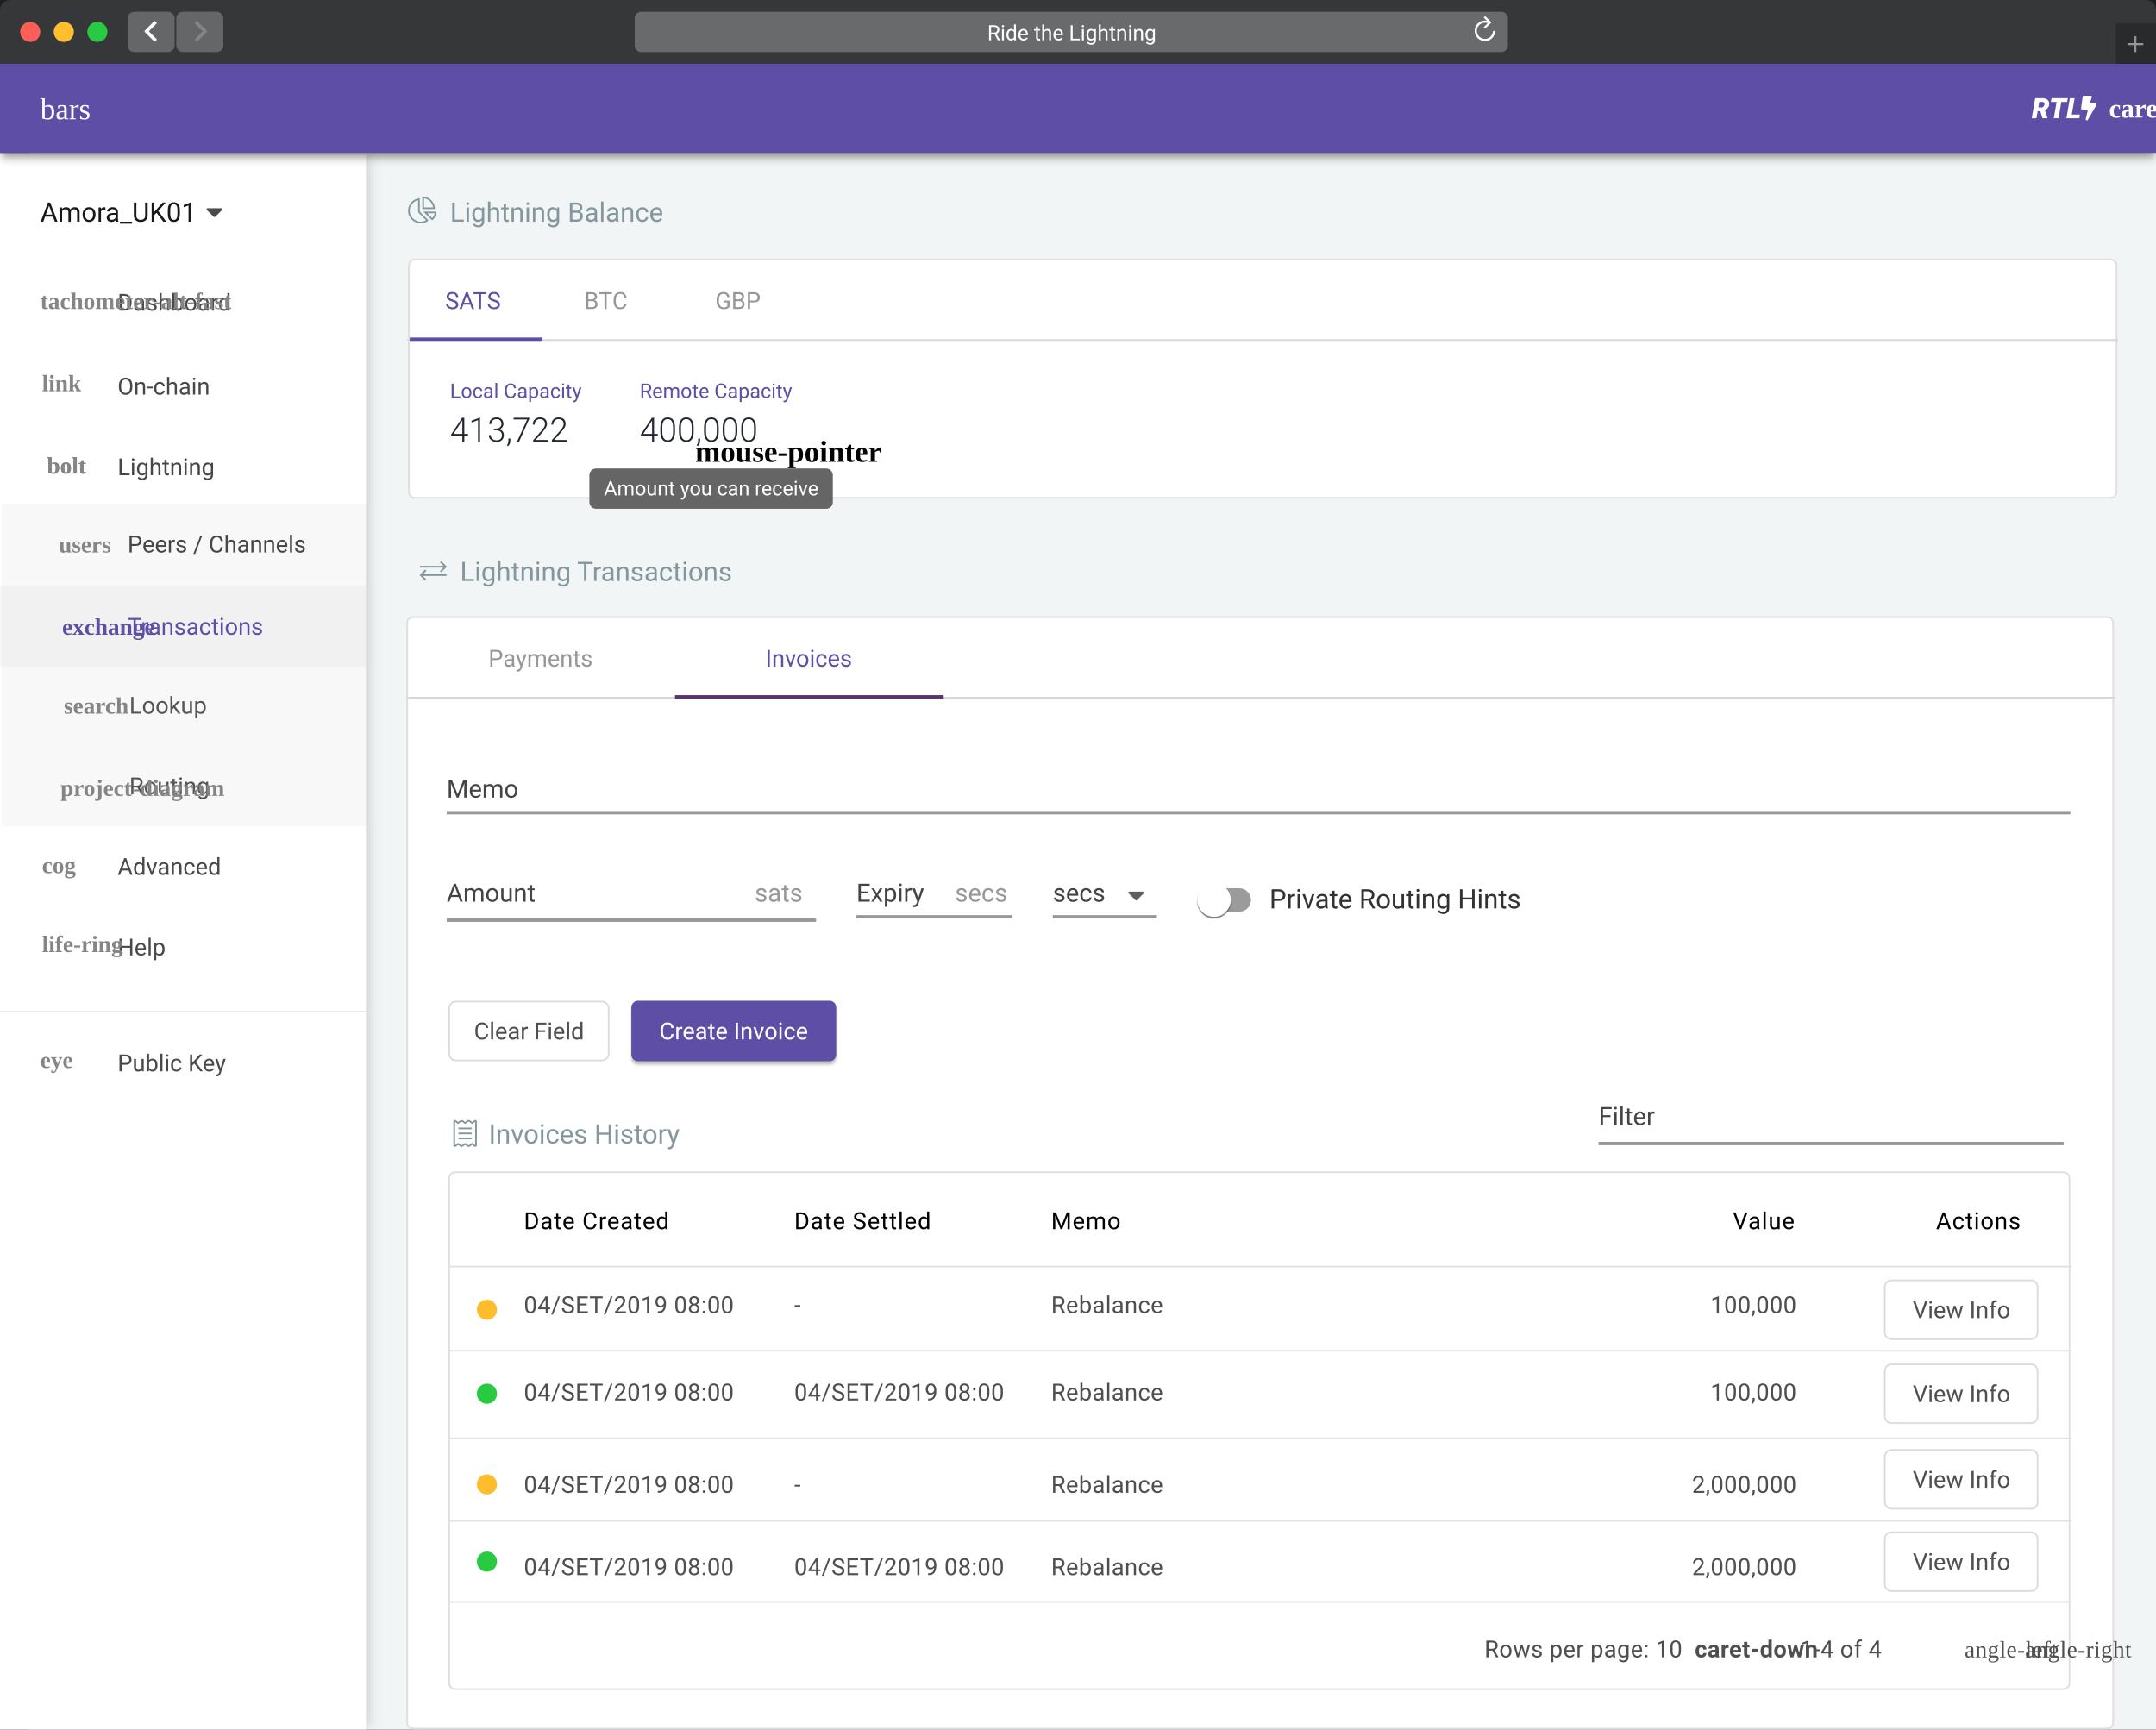
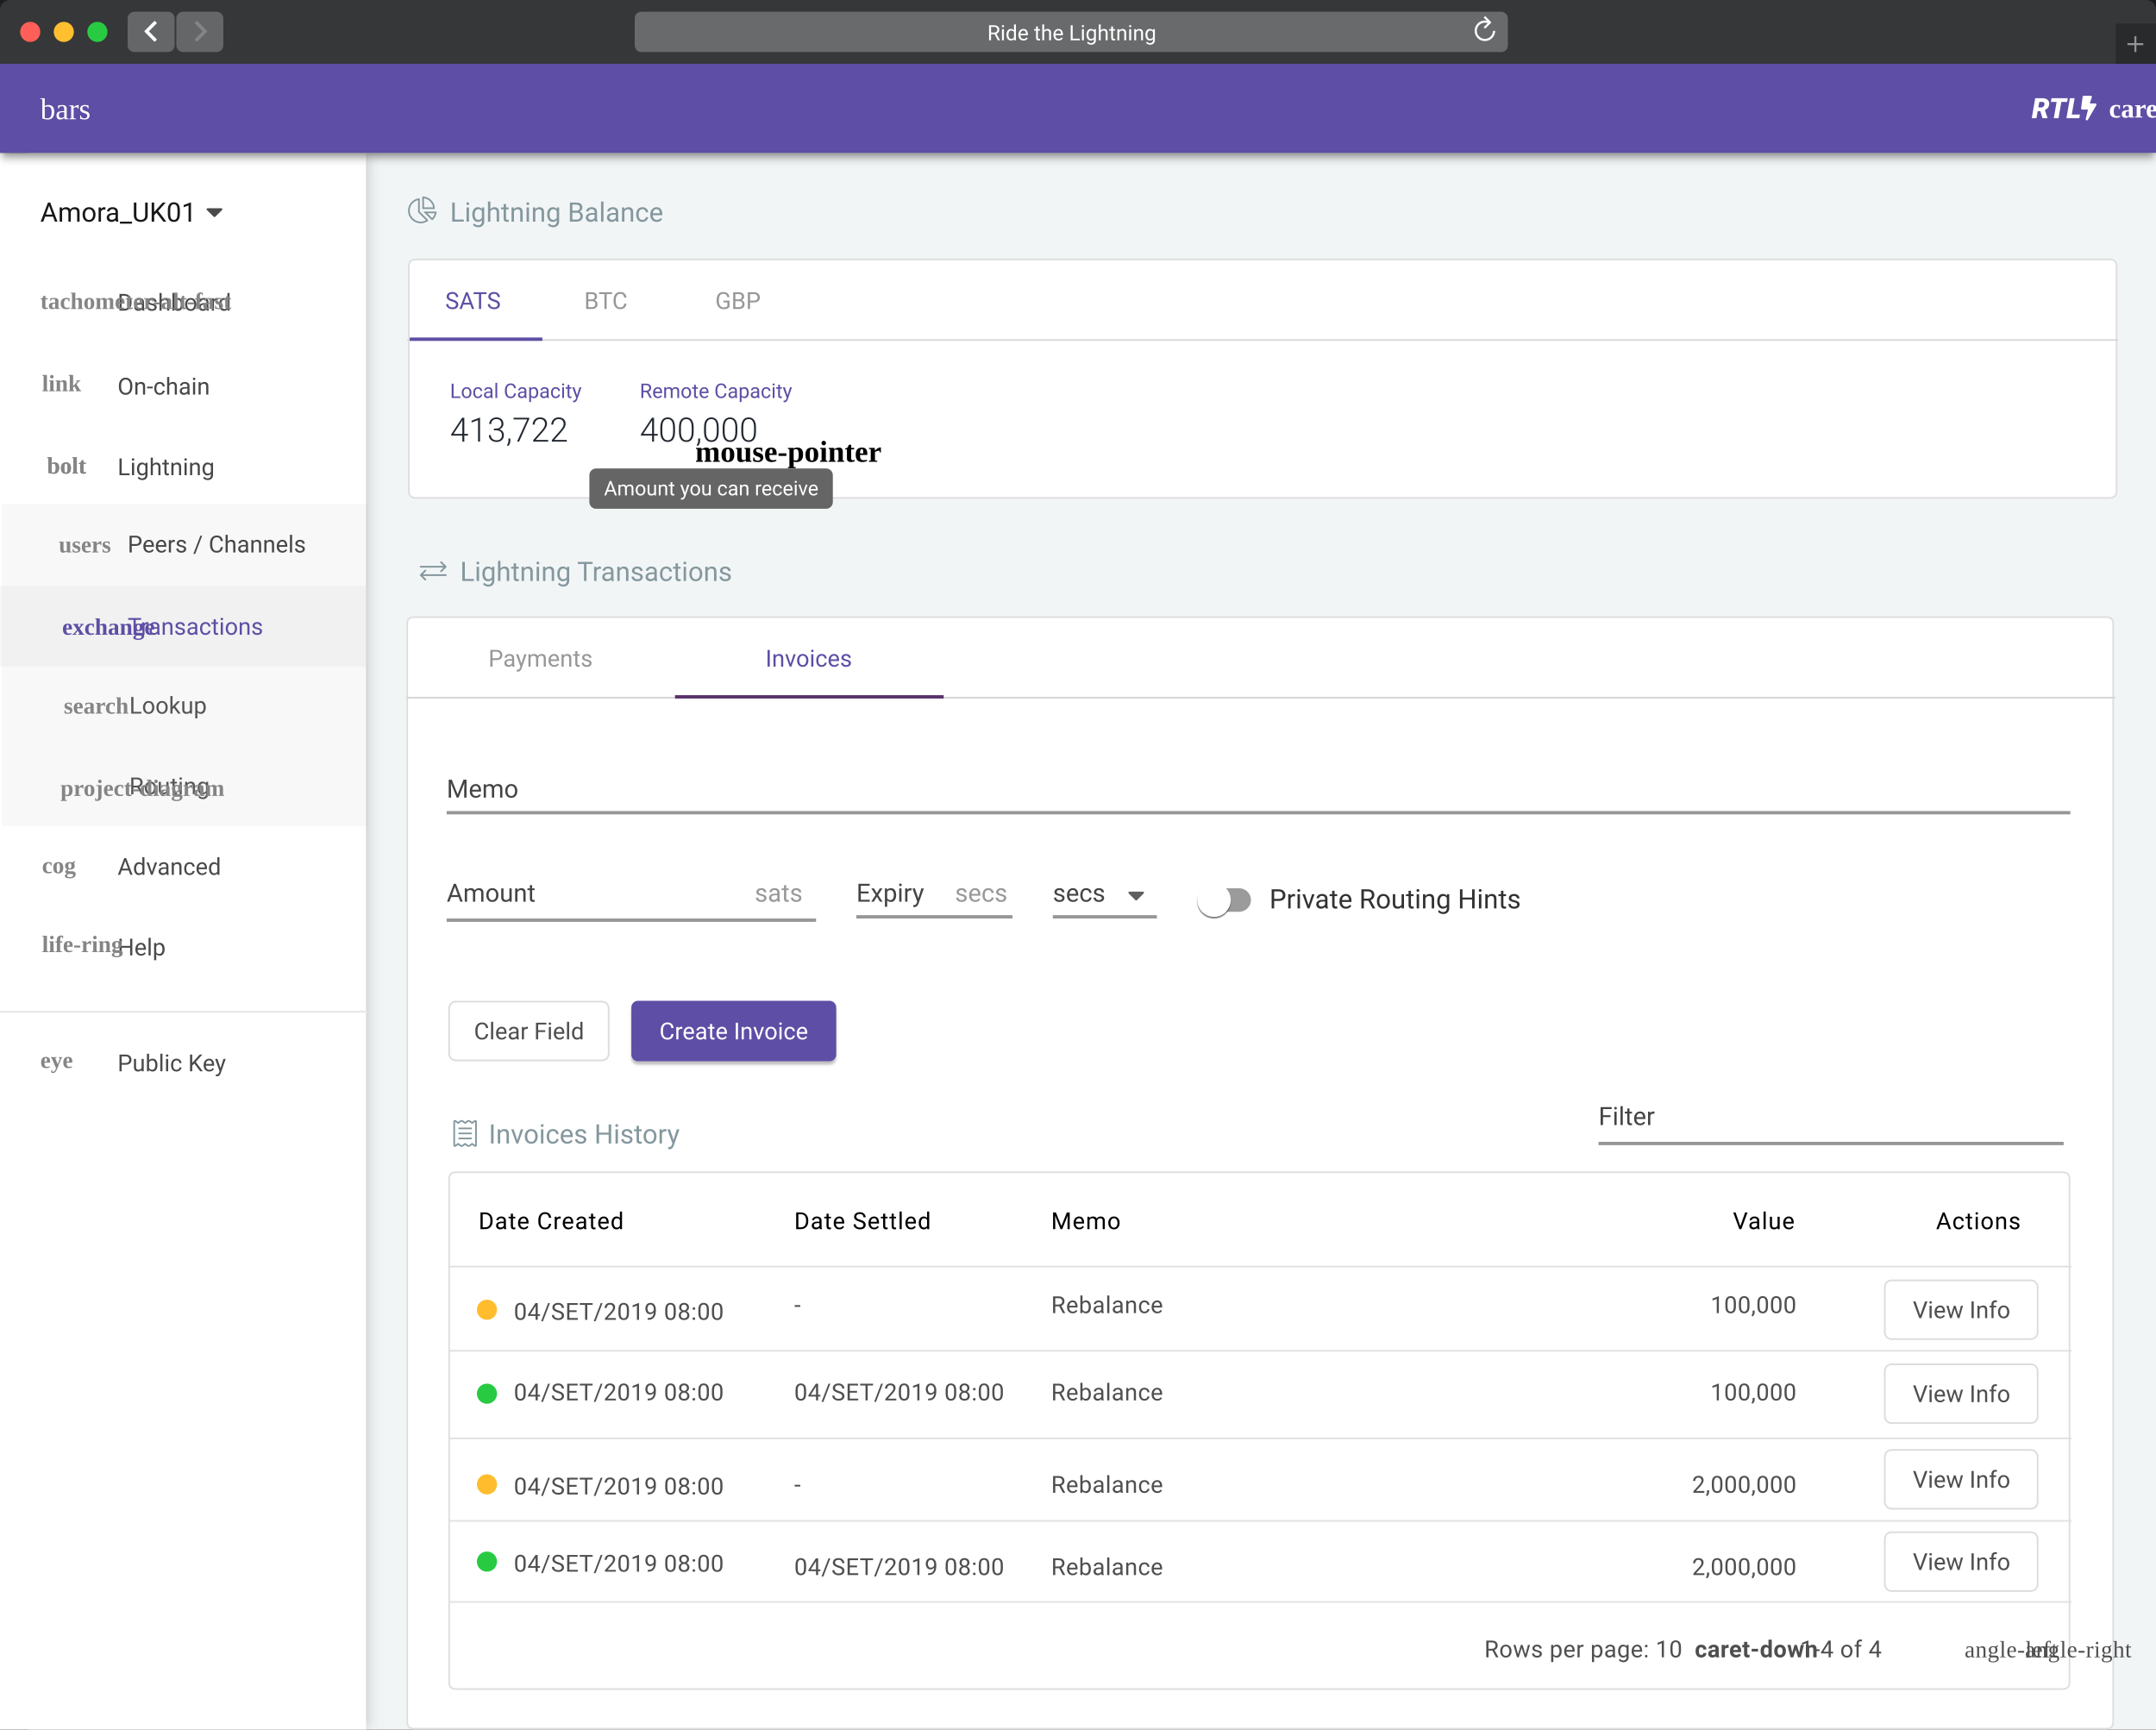
<svg xmlns="http://www.w3.org/2000/svg" xmlns:xlink="http://www.w3.org/1999/xlink" width="1284px" height="1030px" viewBox="0 0 1284 1030" version="1.1">
  <defs>
    <rect id="path-1" x="0" y="0" width="122" height="36" rx="4" />
    <filter x="-3.3%" y="-5.6%" width="106.6%" height="122.2%" filterUnits="objectBoundingBox" id="filter-2">
      <feOffset dx="0" dy="2" in="SourceAlpha" result="shadowOffsetOuter1" />
      <feGaussianBlur stdDeviation="1" in="shadowOffsetOuter1" result="shadowBlurOuter1" />
      <feColorMatrix values="0 0 0 0 0   0 0 0 0 0   0 0 0 0 0  0 0 0 0.257 0" type="matrix" in="shadowBlurOuter1" />
    </filter>
    <circle id="path-3" cx="10" cy="10" r="10" />
    <filter x="-10.0%" y="-5.0%" width="120.0%" height="120.0%" filterUnits="objectBoundingBox" id="filter-4">
      <feOffset dx="0" dy="1" in="SourceAlpha" result="shadowOffsetOuter1" />
      <feGaussianBlur stdDeviation="0.5" in="shadowOffsetOuter1" result="shadowBlurOuter1" />
      <feColorMatrix values="0 0 0 0 0   0 0 0 0 0   0 0 0 0 0  0 0 0 0.5 0" type="matrix" in="shadowBlurOuter1" />
    </filter>
    <rect id="path-5" x="0" y="91" width="218" height="939" />
    <filter x="-6.7%" y="-1.3%" width="113.3%" height="103.1%" filterUnits="objectBoundingBox" id="filter-6">
      <feOffset dx="0" dy="2" in="SourceAlpha" result="shadowOffsetOuter1" />
      <feGaussianBlur stdDeviation="4.5" in="shadowOffsetOuter1" result="shadowBlurOuter1" />
      <feColorMatrix values="0 0 0 0 0.509   0 0 0 0 0.508   0 0 0 0 0.508  0 0 0 0.5 0" type="matrix" in="shadowBlurOuter1" />
    </filter>
    <rect id="path-7" x="0" y="38" width="1284" height="53" />
    <filter x="-0.8%" y="-15.1%" width="101.6%" height="137.7%" filterUnits="objectBoundingBox" id="filter-8">
      <feOffset dx="0" dy="2" in="SourceAlpha" result="shadowOffsetOuter1" />
      <feGaussianBlur stdDeviation="3" in="shadowOffsetOuter1" result="shadowBlurOuter1" />
      <feColorMatrix values="0 0 0 0 0   0 0 0 0 0   0 0 0 0 0  0 0 0 0.5 0" type="matrix" in="shadowBlurOuter1" />
    </filter>
  </defs>
  <g id="lightning_nav02_02_1_invoices" stroke="none" stroke-width="1" fill="none" fill-rule="evenodd">
    <rect fill="#1D1E1F" x="0" y="0" width="1284" height="1030" />
    <rect id="Background" fill="#F2F5F6" x="17" y="38" width="1284" height="992" />
    <text id="Lightning-Transactio" font-family="Roboto-Regular, Roboto" font-size="16" font-weight="normal" fill="#84979E">
      <tspan x="274" y="346">Lightning Transactions</tspan>
    </text>
    <path d="M265.89,337.765 C266.037,337.619 266.037,337.381 265.89,337.235 L263,334.36 C262.854,334.213 262.616,334.213 262.47,334.36 L262.249,334.581 C262.102,334.727 262.102,334.965 262.249,335.111 L264.153,337 L250.375,337 C250.168,337 250,337.168 250,337.375 L250,337.625 C250,337.832 250.168,338 250.375,338 L264.153,338 L262.249,339.889 C262.102,340.035 262.102,340.273 262.249,340.419 L262.47,340.64 C262.616,340.787 262.854,340.787 263,340.64 L265.89,337.765 Z M250.11,342.765 C249.963,342.619 249.963,342.381 250.11,342.235 L253,339.36 C253.146,339.213 253.384,339.213 253.53,339.36 L253.751,339.581 C253.898,339.727 253.898,339.965 253.751,340.111 L251.847,342 L265.625,342 C265.832,342 266,342.168 266,342.375 L266,342.625 C266,342.832 265.832,343 265.625,343 L251.847,343 L253.751,344.889 C253.898,345.035 253.898,345.273 253.751,345.419 L253.53,345.64 C253.384,345.787 253.146,345.787 253,345.64 L250.11,342.765 Z" id="e" fill="#84979E" fill-rule="nonzero" />
    <path d="M247.128,367.5 C245.578,367.5 244.941,367.623 244.282,367.975 C243.717,368.277 243.277,368.717 242.975,369.282 C242.623,369.941 242.5,370.578 242.5,372.128 L242.5,1024.872 C242.5,1026.422 242.623,1027.059 242.975,1027.718 C243.277,1028.283 243.717,1028.723 244.282,1029.025 C244.941,1029.377 245.578,1029.5 247.128,1029.5 L1253.872,1029.5 C1255.422,1029.5 1256.059,1029.377 1256.718,1029.025 C1257.283,1028.723 1257.723,1028.283 1258.025,1027.718 C1258.377,1027.059 1258.5,1026.422 1258.5,1024.872 L1258.5,372.128 C1258.5,370.578 1258.377,369.941 1258.025,369.282 C1257.723,368.717 1257.283,368.277 1256.718,367.975 C1256.059,367.623 1255.422,367.5 1253.872,367.5 L247.128,367.5 Z" id="Rectangle" stroke="#DEDEDE" fill="#FFFFFF" />
    <line x1="242.674" y1="415.5" x2="1259.326" y2="415.5" id="Line" stroke="#D7D7D7" stroke-linecap="square" />
    <rect id="Rectangle" fill="#5E4EA5" opacity="0" x="242" y="414" width="160" height="2" />
    <rect id="Rectangle" fill="#59316B" x="402" y="414" width="160" height="2" />
    <text id="Payments" font-family="Roboto-Regular, Roboto" font-size="14" font-weight="normal" fill="#979797">
      <tspan x="290.862" y="397">Payments</tspan>
    </text>
    <text id="Invoices" font-family="Roboto-Medium, Roboto" font-size="14" font-weight="400" fill="#5E4EA5">
      <tspan x="455.863" y="397">Invoices</tspan>
    </text>
    <text id="Memo" font-family="Roboto-Regular, Roboto" font-size="15" font-weight="normal" fill="#444444">
      <tspan x="266" y="475">Memo</tspan>
    </text>
    <rect id="Rectangle" stroke="#979797" fill="#D8D8D8" transform="translate(749.5, 484.5) scale(1, -1) translate(-749.5, -484.5) " x="266.5" y="484.5" width="966" height="1" />
    <g id="Group-8" transform="translate(266, 523)">
      <text id="Amount" font-family="Roboto-Regular, Roboto" font-size="15" font-weight="normal" fill="#444444">
        <tspan x="0" y="14">Amount</tspan>
      </text>
      <rect id="Rectangle" stroke="#979797" fill="#D8D8D8" x="0.5" y="24.5" width="219" height="1" />
      <text id="sats" font-family="Roboto-Regular, Roboto" font-size="15" font-weight="normal" fill="#999999">
        <tspan x="183.472" y="14">sats</tspan>
      </text>
      <text id="secs" font-family="Roboto-Regular, Roboto" font-size="15" font-weight="normal" fill="#999999">
        <tspan x="302.733" y="14">secs</tspan>
      </text>
    </g>
    <text id="Amount" opacity="0" font-family="Roboto-Regular, Roboto" font-size="12" font-weight="normal" fill="#5E4EA5">
      <tspan x="266" y="450">Amount</tspan>
    </text>
    <g id="Group-32" transform="translate(376, 596)">
      <g id="Rectangle-Copy-7">
        <use fill="black" fill-opacity="1" filter="url(#filter-2)" xlink:href="#path-1" />
        <use fill="#5E4EA5" fill-rule="evenodd" xlink:href="#path-1" />
      </g>
      <text id="Create-Invoice" font-family="Roboto-Medium, Roboto" font-size="14" font-weight="400" fill="#FFFFFF">
        <tspan x="16.69" y="23">Create Invoice</tspan>
      </text>
    </g>
    <g id="Group-31" transform="translate(267, 596)">
      <rect id="Rectangle-Copy-7" stroke="#DCDCDC" fill="#FFFFFF" x="0.5" y="0.5" width="95" height="35" rx="4" />
      <text id="Clear-Field" font-family="Roboto-Medium, Roboto" font-size="14" font-weight="400" fill="#4F4F4F">
        <tspan x="15.267" y="23">Clear Field</tspan>
      </text>
    </g>
    <g id="Group-29" transform="translate(267, 634)">
      <text id="Invoices-History" font-family="Roboto-Regular, Roboto" font-size="16" font-weight="normal" fill="#84979E">
        <tspan x="24" y="47">Invoices History</tspan>
      </text>
      <path d="M5.128,64.099 C3.578,64.099 2.941,64.222 2.282,64.574 C1.717,64.876 1.277,65.316 0.975,65.881 C0.623,66.539 0.5,67.176 0.5,68.726 L0.5,367.271 C0.5,368.821 0.623,369.458 0.975,370.116 C1.277,370.681 1.717,371.121 2.282,371.423 C2.941,371.776 3.578,371.899 5.128,371.899 L960.872,371.899 C962.422,371.899 963.059,371.776 963.718,371.423 C964.283,371.121 964.723,370.681 965.025,370.116 C965.377,369.458 965.5,368.821 965.5,367.271 L965.5,68.726 C965.5,67.176 965.377,66.539 965.025,65.881 C964.723,65.316 964.283,64.876 963.718,64.574 C963.059,64.222 962.422,64.099 960.872,64.099 L5.128,64.099 Z" id="Rectangle" stroke="#DEDEDE" fill="#FFFFFF" />
-       <g id="Group-5" transform="translate(45, 85)" font-size="14">
+       <g id="Group-5" transform="translate(18, 85)" font-size="14">
        <text id="Date-Created" font-family="Roboto-Medium, Roboto" font-weight="400" letter-spacing="0.5" fill="#000000">
          <tspan x="0" y="13">Date Created</tspan>
        </text>
        <text id="04/SET/2019-08:00" font-family="Roboto-Regular, Roboto" font-weight="normal" letter-spacing="0.2" fill="#4F4F4F">
-           <tspan x="0" y="63">04/SET/2019 08:00</tspan>
-         </text>
-         <text id="04/SET/2019-08:00" font-family="Roboto-Regular, Roboto" font-weight="normal" letter-spacing="0.2" fill="#4F4F4F">
-           <tspan x="0" y="115">04/SET/2019 08:00</tspan>
-         </text>
-         <text id="04/SET/2019-08:00" font-family="Roboto-Regular, Roboto" font-weight="normal" letter-spacing="0.2" fill="#4F4F4F">
-           <tspan x="0" y="170">04/SET/2019 08:00</tspan>
-         </text>
-         <text id="04/SET/2019-08:00" font-family="Roboto-Regular, Roboto" font-weight="normal" letter-spacing="0.2" fill="#4F4F4F">
-           <tspan x="0" y="219">04/SET/2019 08:00</tspan>
+           <tspan x="21" y="67">04/SET/2019 08:00</tspan>
+         </text>
+         <text id="04/SET/2019-08:00" font-family="Roboto-Regular, Roboto" font-weight="normal" letter-spacing="0.2" fill="#4F4F4F">
+           <tspan x="21" y="115">04/SET/2019 08:00</tspan>
+         </text>
+         <text id="04/SET/2019-08:00" font-family="Roboto-Regular, Roboto" font-weight="normal" letter-spacing="0.2" fill="#4F4F4F">
+           <tspan x="21" y="171">04/SET/2019 08:00</tspan>
+         </text>
+         <text id="04/SET/2019-08:00" font-family="Roboto-Regular, Roboto" font-weight="normal" letter-spacing="0.2" fill="#4F4F4F">
+           <tspan x="21" y="217">04/SET/2019 08:00</tspan>
        </text>
      </g>
      <g id="Group-28" transform="translate(17, 140)">
        <circle id="Oval" fill="#FFBD2E" cx="6" cy="6" r="6" />
        <circle id="Oval" fill="#28CA42" cx="6" cy="56" r="6" />
        <circle id="Oval" fill="#FFBD2E" cx="6" cy="110" r="6" />
        <circle id="Oval" fill="#28CA42" cx="6" cy="156" r="6" />
      </g>
      <g id="Group-21" transform="translate(206, 85)" font-size="14">
        <text id="Date-Settled" font-family="Roboto-Medium, Roboto" font-weight="400" letter-spacing="0.5" fill="#000000">
          <tspan x="0" y="13">Date Settled</tspan>
        </text>
        <text id="-" font-family="Roboto-Regular, Roboto" font-weight="normal" letter-spacing="0.2" fill="#4F4F4F">
          <tspan x="0" y="63">-</tspan>
        </text>
        <text id="04/SET/2019-08:00" font-family="Roboto-Regular, Roboto" font-weight="normal" letter-spacing="0.2" fill="#4F4F4F">
          <tspan x="0" y="115">04/SET/2019 08:00</tspan>
        </text>
        <text id="-" font-family="Roboto-Regular, Roboto" font-weight="normal" letter-spacing="0.2" fill="#4F4F4F">
          <tspan x="0" y="170">-</tspan>
        </text>
        <text id="04/SET/2019-08:00" font-family="Roboto-Regular, Roboto" font-weight="normal" letter-spacing="0.2" fill="#4F4F4F">
          <tspan x="0" y="219">04/SET/2019 08:00</tspan>
        </text>
      </g>
      <g id="Group-19" transform="translate(740, 85)" font-size="14">
        <text id="Value" font-family="Roboto-Medium, Roboto" font-weight="400" letter-spacing="0.5" fill="#000000">
          <tspan x="25" y="13">Value</tspan>
        </text>
        <text id="100,000" font-family="Roboto-Regular, Roboto" font-weight="normal" letter-spacing="0.2" fill="#4F4F4F">
          <tspan x="11.684" y="63">100,000</tspan>
        </text>
        <text id="100,000" font-family="Roboto-Regular, Roboto" font-weight="normal" letter-spacing="0.2" fill="#4F4F4F">
          <tspan x="11.684" y="115">100,000</tspan>
        </text>
        <text id="2,000,000" font-family="Roboto-Regular, Roboto" font-weight="normal" letter-spacing="0.2" fill="#4F4F4F">
          <tspan x="0.675" y="170">2,000,000</tspan>
        </text>
        <text id="2,000,000" font-family="Roboto-Regular, Roboto" font-weight="normal" letter-spacing="0.2" fill="#4F4F4F">
          <tspan x="0.675" y="219">2,000,000</tspan>
        </text>
      </g>
      <g id="Group-17" transform="translate(359, 85)" font-size="14">
        <text id="Memo" font-family="Roboto-Medium, Roboto" font-weight="400" letter-spacing="0.5" fill="#000000">
          <tspan x="0" y="13">Memo</tspan>
        </text>
        <text id="Rebalance" font-family="Roboto-Regular, Roboto" font-weight="normal" letter-spacing="0.2" fill="#4F4F4F">
          <tspan x="0" y="63">Rebalance</tspan>
        </text>
        <text id="Rebalance" font-family="Roboto-Regular, Roboto" font-weight="normal" letter-spacing="0.2" fill="#4F4F4F">
          <tspan x="0" y="115">Rebalance</tspan>
        </text>
        <text id="Rebalance" font-family="Roboto-Regular, Roboto" font-weight="normal" letter-spacing="0.2" fill="#4F4F4F">
          <tspan x="0" y="170">Rebalance</tspan>
        </text>
        <text id="Rebalance" font-family="Roboto-Regular, Roboto" font-weight="normal" letter-spacing="0.2" fill="#4F4F4F">
          <tspan x="0" y="219">Rebalance</tspan>
        </text>
      </g>
      <g id="Group-25" transform="translate(855, 85)">
        <text id="Actions" font-family="Roboto-Medium, Roboto" font-size="14" font-weight="400" letter-spacing="0.5" fill="#000000">
          <tspan x="31" y="13">Actions</tspan>
        </text>
        <rect id="Rectangle-Copy-7" stroke="#DCDCDC" fill="#FFFFFF" x="0.5" y="43.5" width="91" height="35" rx="4" />
        <text id="View-Info" font-family="Roboto-Medium, Roboto" font-size="14" font-weight="400" fill="#4F4F4F">
          <tspan x="17.146" y="66">View Info</tspan>
        </text>
        <rect id="Rectangle-Copy-7" stroke="#DCDCDC" fill="#FFFFFF" x="0.5" y="93.5" width="91" height="35" rx="4" />
        <text id="View-Info" font-family="Roboto-Medium, Roboto" font-size="14" font-weight="400" fill="#4F4F4F">
          <tspan x="17.146" y="116">View Info</tspan>
        </text>
        <rect id="Rectangle-Copy-7" stroke="#DCDCDC" fill="#FFFFFF" x="0.5" y="144.5" width="91" height="35" rx="4" />
        <text id="View-Info" font-family="Roboto-Medium, Roboto" font-size="14" font-weight="400" fill="#4F4F4F">
          <tspan x="17.146" y="167">View Info</tspan>
        </text>
        <rect id="Rectangle-Copy-7" stroke="#DCDCDC" fill="#FFFFFF" x="0.5" y="193.5" width="91" height="35" rx="4" />
        <text id="View-Info" font-family="Roboto-Medium, Roboto" font-size="14" font-weight="400" fill="#4F4F4F">
          <tspan x="17.146" y="216">View Info</tspan>
        </text>
      </g>
      <line x1="1" y1="120.274" x2="966.315" y2="120.274" id="Line-2" stroke="#E1E1E1" stroke-linecap="square" />
      <line x1="1" y1="170.43" x2="966.315" y2="170.43" id="Line-2" stroke="#E1E1E1" stroke-linecap="square" />
      <line x1="1" y1="222.592" x2="966.315" y2="222.592" id="Line-2" stroke="#E1E1E1" stroke-linecap="square" />
      <line x1="1" y1="271.744" x2="966.315" y2="271.744" id="Line-2" stroke="#E1E1E1" stroke-linecap="square" />
      <line x1="1" y1="320" x2="966.315" y2="320" id="Line-2" stroke="#E1E1E1" stroke-linecap="square" />
      <path d="M13.75,40.5 C13.887,40.5 14,40.613 14,40.75 L14,41.25 C14,41.388 13.887,41.5 13.75,41.5 L6.25,41.5 C6.112,41.5 6,41.388 6,41.25 L6,40.75 C6,40.613 6.112,40.5 6.25,40.5 L13.75,40.5 Z M13.75,43.5 C13.887,43.5 14,43.612 14,43.75 L14,44.25 C14,44.388 13.887,44.5 13.75,44.5 L6.25,44.5 C6.112,44.5 6,44.388 6,44.25 L6,43.75 C6,43.612 6.112,43.5 6.25,43.5 L13.75,43.5 Z M16.066,33 C16.553,33 17,33.391 16.997,33.934 L16.997,48.069 C16.997,48.619 16.55,49 16.066,49 C15.881,49 15.694,48.944 15.525,48.822 L14.166,47.844 L12.959,48.712 C12.697,48.903 12.391,48.997 12.084,48.997 C11.778,48.997 11.469,48.9 11.206,48.712 L10,47.844 L8.794,48.712 C8.531,48.903 8.225,48.997 7.919,48.997 C7.609,48.997 7.303,48.9 7.041,48.712 L5.834,47.844 L4.475,48.822 C4.303,48.944 4.116,49 3.934,49 C3.447,49 3,48.609 3,48.069 L3,33.934 C3,33.384 3.45,33.003 3.934,33 C4.119,33 4.306,33.056 4.475,33.178 L5.834,34.156 L7.041,33.288 C7.303,33.097 7.609,33.003 7.916,33.003 C8.222,33.003 8.531,33.1 8.794,33.288 L10,34.156 L11.206,33.288 C11.469,33.097 11.775,33.003 12.081,33.003 C12.391,33.003 12.697,33.1 12.959,33.288 L14.166,34.156 L15.525,33.178 C15.697,33.056 15.884,33 16.066,33 Z M16,47.931 L16,34.069 L14.75,34.969 L14.169,35.391 L13.584,34.969 L12.378,34.103 C12.291,34.041 12.191,34.006 12.084,34.006 C11.978,34.006 11.878,34.038 11.791,34.1 L10.584,34.969 L10,35.391 L9.416,34.969 L8.209,34.103 C8.122,34.041 8.022,34.006 7.916,34.006 C7.812,34.006 7.712,34.038 7.625,34.1 L6.419,34.969 L5.834,35.391 L5.25,34.969 L4,34.069 L4,47.95 L5.25,47.031 L5.831,46.609 L6.416,47.031 L7.622,47.897 C7.709,47.959 7.809,47.994 7.916,47.994 C8.022,47.994 8.122,47.962 8.209,47.9 L9.416,47.031 L10,46.609 L10.584,47.031 L11.791,47.897 C11.878,47.959 11.978,47.994 12.084,47.994 C12.187,47.994 12.287,47.962 12.375,47.9 L13.581,47.031 L14.166,46.609 L14.75,47.031 L16,47.931 Z M13.75,37.5 C13.887,37.5 14,37.613 14,37.75 L14,38.25 C14,38.388 13.887,38.5 13.75,38.5 L6.25,38.5 C6.112,38.5 6,38.388 6,38.25 L6,37.75 C6,37.613 6.112,37.5 6.25,37.5 L13.75,37.5 Z" id="r" fill="#84979E" fill-rule="nonzero" />
      <g id="Group-33" transform="translate(617, 340)" fill="#4F4F4F" font-size="14" font-weight="normal" letter-spacing="0.2">
        <text id="Rows-per-page:-10-ca" font-family="Roboto-Regular, Roboto">
          <tspan x="0" y="13">Rows per page: 10  </tspan>
          <tspan x="125.336" y="13" font-family="FontAwesome5Pro-Solid, Font Awesome 5 Pro" font-weight="700">caret-down</tspan>
        </text>
        <text id="1-4-of-4" font-family="Roboto-Regular, Roboto">
          <tspan x="188" y="13">1-4 of 4</tspan>
        </text>
        <text id="angle-right" font-family="FontAwesome5Pro-Regular, Font Awesome 5 Pro">
          <tspan x="322" y="13">angle-right</tspan>
        </text>
        <text id="angle-left" font-family="FontAwesome5Pro-Regular, Font Awesome 5 Pro">
          <tspan x="286" y="13">angle-left</tspan>
        </text>
      </g>
      <g id="Group-13" transform="translate(685, 0)">
        <g id="Group-7" transform="translate(0, 22)">
          <text id="Filter" font-family="Roboto-Regular, Roboto" font-size="15" font-weight="normal" fill="#444444">
            <tspan x="1.13686838e-13" y="14">Filter</tspan>
          </text>
          <rect id="Rectangle" stroke="#979797" fill="#D8D8D8" x="0.5" y="24.5" width="276" height="1" />
        </g>
        <text id="Amount" opacity="0" font-family="Roboto-Regular, Roboto" font-size="12" font-weight="normal" fill="#5E4EA5">
          <tspan x="0" y="11">Amount</tspan>
        </text>
      </g>
    </g>
    <g id="Group-16" transform="translate(250, 331)" />
    <g id="Group-7" transform="translate(266, 461)" />
    <text id="Expiry" font-family="Roboto-Regular, Roboto" font-size="15" font-weight="normal" fill="#444444">
      <tspan x="510" y="537">Expiry</tspan>
    </text>
    <rect id="Rectangle" stroke="#979797" fill="#D8D8D8" transform="translate(556.5, 546.5) scale(1, -1) translate(-556.5, -546.5) " x="510.5" y="546.5" width="92" height="1" />
    <g id="Group-15" transform="translate(713, 526)">
      <g id="Group-12">
        <rect id="Rectangle" fill="#9B9B9B" x="1" y="3" width="31" height="14" rx="7" />
        <g id="Oval">
          <use fill="black" fill-opacity="1" filter="url(#filter-4)" xlink:href="#path-3" />
          <use fill="#FFFFFF" fill-rule="evenodd" xlink:href="#path-3" />
        </g>
      </g>
      <text id="Private-Routing-Hint" font-family="Roboto-Regular, Roboto" font-size="16" font-weight="normal" fill="#323232">
        <tspan x="43" y="15">Private Routing Hints</tspan>
      </text>
    </g>
    <g id="Group-10" transform="translate(627, 523)">
      <text id="secs" font-family="Roboto-Regular, Roboto" font-size="15" font-weight="normal" fill="#444444">
        <tspan x="0" y="14">secs</tspan>
      </text>
      <rect id="Rectangle" stroke="#979797" fill="#D8D8D8" transform="translate(31, 23.5) scale(1, -1) translate(-31, -23.5) " x="0.5" y="23.5" width="61" height="1" />
      <path d="M45.626,8 L53.674,8 C54.231,8 54.509,8.672 54.115,9.066 L50.093,13.088 C49.849,13.331 49.451,13.331 49.207,13.088 L45.185,9.066 C44.791,8.672 45.069,8 45.626,8 Z" id="c" fill="#5F5F5F" fill-rule="nonzero" />
    </g>
    <g id="Rectangle">
      <use fill="black" fill-opacity="1" filter="url(#filter-6)" xlink:href="#path-5" />
      <use fill="#FFFFFF" fill-rule="evenodd" xlink:href="#path-5" />
    </g>
    <g id="Rectangle-13">
      <use fill="black" fill-opacity="1" filter="url(#filter-8)" xlink:href="#path-7" />
      <use fill="#5E4EA5" fill-rule="evenodd" xlink:href="#path-7" />
    </g>
    <g id="Browser">
      <path d="M0,6 C0,2.686 2.679,0 5.992,0 L1278.008,0 C1281.317,0 1284,2.687 1284,6 L1284,38 L0,38 L0,6 Z" id="Tab-BG---Right" fill="#363738" />
      <circle id="Dot---Red" fill="#FF5F57" cx="18" cy="19" r="6" />
      <circle id="Dot---Orange" fill="#FFBF2F" cx="38" cy="19" r="6" />
      <circle id="Dot---Green" fill="#28CA42" cx="58" cy="19" r="6" />
      <g id="Back" transform="translate(76, 7)">
        <rect id="Rectangle" fill="#656668" x="0" y="0" width="28" height="24" rx="4" />
        <path d="M10.161,11.325 L15.78,5.659 C15.96,5.479 16.251,5.479 16.431,5.659 L17.189,6.417 C17.369,6.597 17.369,6.888 17.189,7.068 L12.653,11.65 L17.189,16.232 C17.369,16.412 17.369,16.703 17.189,16.883 L16.431,17.641 C16.251,17.821 15.96,17.821 15.78,17.641 L10.161,11.975 C9.981,11.795 9.981,11.505 10.161,11.325 Z" id="a" fill="#FFFFFF" fill-rule="nonzero" />
      </g>
      <g id="Forward" transform="translate(105, 7)">
        <rect id="Rectangle" fill="#656668" x="0" y="0" width="28" height="24" rx="4" />
        <path d="M18.189,11.975 L12.57,17.641 C12.39,17.821 12.099,17.821 11.919,17.641 L11.161,16.883 C10.981,16.703 10.981,16.412 11.161,16.232 L15.697,11.65 L11.161,7.068 C10.981,6.888 10.981,6.597 11.161,6.417 L11.919,5.659 C12.099,5.479 12.39,5.479 12.57,5.659 L18.189,11.325 C18.369,11.505 18.369,11.795 18.189,11.975 Z" id="a" fill="#FFFFFF" fill-rule="nonzero" opacity="0.2" />
      </g>
      <g id="New-Tab" transform="translate(1260, 14)">
        <rect id="Rectangle" fill="#292A2B" x="0" y="0" width="24" height="24" />
        <path d="M16.253,11.684 C16.362,11.684 16.45,11.772 16.45,11.881 L16.45,12.669 C16.45,12.778 16.362,12.866 16.253,12.866 L12.316,12.866 L12.316,16.803 C12.316,16.912 12.228,17 12.119,17 L11.331,17 C11.222,17 11.134,16.912 11.134,16.803 L11.134,12.866 L7.197,12.866 C7.088,12.866 7,12.778 7,12.669 L7,11.881 C7,11.772 7.088,11.684 7.197,11.684 L11.134,11.684 L11.134,7.747 C11.134,7.638 11.222,7.55 11.331,7.55 L12.119,7.55 C12.228,7.55 12.316,7.638 12.316,7.747 L12.316,11.684 L16.253,11.684 Z" id="p" fill="#FFFFFF" fill-rule="nonzero" opacity="0.498" />
      </g>
      <g id="URL" transform="translate(378, 7)">
        <path d="M0,3.99 C0,1.786 1.781,5.31029755e-14 3.998,5.28693238e-14 L516.002,-1.1012102e-15 C518.21,-1.33393271e-15 520,1.784 520,3.99 L520,20.01 C520,22.214 518.219,24 516.002,24 L3.998,24 C1.79,24 0,22.216 0,20.01 L0,3.99 Z" id="URL-Bar" fill="#696A6B" />
        <path d="M512.305,5.172 C512.468,5.172 512.6,5.304 512.6,5.467 L512.6,10.192 C512.6,10.355 512.468,10.488 512.305,10.488 L507.58,10.488 C507.417,10.488 507.284,10.355 507.284,10.192 L507.284,9.51 C507.284,9.344 507.421,9.211 507.587,9.215 L510.697,9.289 C509.941,7.615 508.258,6.452 506.3,6.452 C503.634,6.452 501.477,8.609 501.477,11.275 C501.477,13.941 503.634,16.098 506.3,16.098 C507.533,16.098 508.657,15.637 509.51,14.877 C509.626,14.773 509.805,14.78 509.916,14.891 L510.401,15.376 C510.521,15.496 510.515,15.692 510.39,15.805 C509.307,16.783 507.873,17.378 506.3,17.378 C502.933,17.378 500.202,14.651 500.197,11.285 C500.192,7.928 502.924,5.182 506.28,5.172 C508.411,5.165 510.289,6.251 511.385,7.9 L511.327,5.474 C511.324,5.308 511.457,5.172 511.623,5.172 L512.305,5.172 Z" id="r" fill="#FFFFFF" fill-rule="nonzero" transform="translate(506.3984, 11.27499) rotate(-45) translate(-506.3984, -11.27499) " />
        <text id="Ride-the-Lightning" font-family="Roboto-Regular, Roboto" font-size="12.6" font-weight="normal" fill="#FFFFFF">
          <tspan x="210" y="17">Ride the Lightning</tspan>
        </text>
      </g>
    </g>
    <text id="Dashboard" font-family="FontAwesome5Pro-Regular, Font Awesome 5 Pro" font-size="18" font-weight="normal" fill="#FFFFFF">
      <tspan x="24" y="71">bars</tspan>
    </text>
    <g id="RTL-Logo" transform="translate(1210, 56)" fill="#FFFFFF">
      <path d="M5.102,10.196 L3.544,10.196 L2.805,14.412 L0,14.412 L2.067,2.469 L6.284,2.477 C7.634,2.477 8.675,2.793 9.405,3.424 C10.135,4.056 10.462,4.919 10.385,6.012 C10.325,6.877 10.076,7.592 9.639,8.158 C9.201,8.724 8.589,9.171 7.801,9.499 L9.409,14.273 L9.409,14.412 L6.415,14.412 L5.102,10.196 Z M3.921,7.973 L5.562,7.989 C6.01,7.989 6.4,7.88 6.731,7.661 C7.062,7.443 7.298,7.143 7.44,6.763 C7.582,6.383 7.623,6.015 7.563,5.66 C7.454,5.053 7.066,4.733 6.398,4.7 L4.495,4.692 L3.921,7.973 Z M21.098,4.692 L17.62,4.692 L15.939,14.412 L13.125,14.412 L14.815,4.692 L11.394,4.692 L11.788,2.469 L21.484,2.469 L21.098,4.692 Z M23.846,12.198 L28.711,12.198 L28.325,14.412 L20.655,14.412 L22.723,2.469 L25.536,2.469 L23.846,12.198 Z" id="RTL-Copy" fill-rule="nonzero" />
      <path d="M37.882,5.594 C38.413,5.594 38.743,6.171 38.476,6.627 L33.423,15.355 C33.297,15.574 33.067,15.7 32.826,15.7 C32.387,15.7 32.054,15.289 32.157,14.853 L33.481,9.269 L30.073,9.269 C29.656,9.269 29.335,8.901 29.389,8.488 L30.308,1.597 C30.354,1.256 30.647,1 30.991,1 L35.126,1 C35.577,1 35.907,1.431 35.792,1.867 L34.569,5.594 L37.882,5.594 Z" id="b-copy" fill-rule="nonzero" />
      <text id="caret-down-copy" font-family="FontAwesome5Pro-Solid, Font Awesome 5 Pro" font-size="16" font-weight="700">
        <tspan x="46" y="14">caret-down</tspan>
      </text>
    </g>
    <g id="Group-23" transform="translate(243, 117)">
      <g id="Group-22" transform="translate(0, 37)">
        <path d="M5.128,0.5 C3.578,0.5 2.941,0.623 2.282,0.975 C1.717,1.277 1.277,1.717 0.975,2.282 C0.623,2.941 0.5,3.578 0.5,5.128 L0.5,137.872 C0.5,139.422 0.623,140.059 0.975,140.718 C1.277,141.283 1.717,141.723 2.282,142.025 C2.941,142.377 3.578,142.5 5.128,142.5 L1012.872,142.5 C1014.422,142.5 1015.059,142.377 1015.718,142.025 C1016.283,141.723 1016.723,141.283 1017.025,140.718 C1017.377,140.059 1017.5,139.422 1017.5,137.872 L1017.5,5.128 C1017.5,3.578 1017.377,2.941 1017.025,2.282 C1016.723,1.717 1016.283,1.277 1015.718,0.975 C1015.059,0.623 1014.422,0.5 1012.872,0.5 L5.128,0.5 Z" id="Rectangle" stroke="#DEDEDE" fill="#FFFFFF" />
        <line x1="0" y1="48.5" x2="1018" y2="48.5" id="Line" stroke="#D7D7D7" stroke-linecap="square" />
        <rect id="Rectangle" fill="#5E4EA5" x="1" y="47" width="79" height="2" />
        <rect id="Rectangle" fill="#59316B" opacity="0" x="78" y="47" width="80" height="2" />
        <text id="SATS" font-family="Roboto-Medium, Roboto" font-size="14" font-weight="400" fill="#5E4EA5">
          <tspan x="22.144" y="30">SATS</tspan>
        </text>
        <text id="BTC" font-family="Roboto-Regular, Roboto" font-size="14" font-weight="normal" fill="#979797">
          <tspan x="104.909" y="30">BTC</tspan>
        </text>
        <text id="GBP" font-family="Roboto-Regular, Roboto" font-size="14" font-weight="normal" fill="#979797">
          <tspan x="182.958" y="30">GBP</tspan>
        </text>
        <g id="Group-26" transform="translate(25, 72)">
          <text id="Local-Capacity" font-family="Roboto-Medium, Roboto" font-size="12" font-weight="400" fill="#5E4EA5">
            <tspan x="0" y="11">Local Capacity</tspan>
          </text>
          <text id="413,722" font-family="Roboto-Light, Roboto" font-size="20" font-weight="300" fill="#222831">
            <tspan x="0" y="37">413,722</tspan>
          </text>
        </g>
        <g id="Group-26" transform="translate(138, 72)">
          <text id="Remote-Capacity" font-family="Roboto-Medium, Roboto" font-size="12" font-weight="400" fill="#5E4EA5">
            <tspan x="0" y="11">Remote Capacity</tspan>
          </text>
          <text id="400,000" font-family="Roboto-Light, Roboto" font-size="20" font-weight="300" fill="#222831">
            <tspan x="0" y="37">400,000</tspan>
          </text>
        </g>
      </g>
      <g id="Group-27">
        <path d="M16.493,9 C16.792,9 17.037,9.262 16.995,9.558 C16.751,11.284 15.919,12.82 14.71,13.96 C14.618,14.047 14.499,14.089 14.38,14.089 C14.262,14.089 14.1,14.021 14.017,13.938 L9.078,9 L16.493,9 Z M14.371,12.879 C15.115,12.063 15.641,11.068 15.895,10 L11.493,10 L14.371,12.879 Z M7,9 L11.871,13.871 C12.085,14.085 12.069,14.448 11.822,14.623 C10.625,15.472 9.17,15.98 7.595,15.999 C7.564,16 7.535,16 7.504,16 C3.537,16 0.14,12.735 0.004,8.762 C-0.128,4.863 2.719,1.609 6.442,1.083 C6.464,1.08 6.487,1.078 6.508,1.078 C6.776,1.078 7,1.309 7,1.585 L7,9 Z M7.582,14.999 C8.695,14.986 9.77,14.69 10.725,14.139 L6,9.414 L6,2.182 C3.01,2.883 0.898,5.598 1.004,8.728 C1.119,12.128 4.096,15 7.504,15 L7.582,14.999 Z M15.999,6.975 C16.018,7.26 15.778,7.5 15.493,7.5 L8.5,7.5 L8.5,0.507 C8.5,0.233 8.722,3.33786011e-05 8.993,3.33786011e-05 C9.003,3.33786011e-05 9.014,0 9.025,0.001 C12.758,0.259 15.741,3.242 15.999,6.975 Z M9.5,6.5 L14.941,6.5 C14.509,3.711 12.289,1.491 9.5,1.059 L9.5,6.5 Z" id="c" fill="#84979E" fill-rule="nonzero" />
        <text id="Lightning-Balance" font-family="Roboto-Regular, Roboto" font-size="16" font-weight="normal" fill="#84979E">
          <tspan x="25" y="15">Lightning Balance</tspan>
        </text>
        <g id="Group-20" transform="translate(0.000078, 0)" />
      </g>
    </g>
    <g id="Group-24" transform="translate(-1, 117)">
      <g id="Group-2" transform="translate(2, 279)">
        <rect id="Rectangle" fill-opacity="0.114" fill="#5E4EA5" opacity="0" x="0" y="0" width="218" height="48" />
        <text id="On-chain-Copy" font-family="Roboto-Regular, Roboto" font-size="14" font-weight="normal" fill="#474747">
          <tspan x="76" y="29">Lookup</tspan>
        </text>
      </g>
      <g id="Group-2" transform="translate(2, 327)">
        <rect id="Rectangle" fill-opacity="0.114" fill="#5E4EA5" opacity="0" x="0" y="0" width="218" height="48" />
        <text id="On-chain-Copy" font-family="Roboto-Regular, Roboto" font-size="14" font-weight="normal" fill="#474747">
          <tspan x="76" y="29">Routing</tspan>
        </text>
      </g>
      <rect id="Rectangle" fill-opacity="0.114" fill="#C2C2C2" x="2" y="183" width="218" height="192" />
      <rect id="Rectangle" fill-opacity="0.114" fill="#BEBEBE" x="0" y="232" width="219" height="48" />
      <g id="Group-14" transform="translate(1, 232)" fill="#5E4EA5">
        <g id="Group-2">
          <rect id="Rectangle" fill-opacity="0.114" opacity="0" x="0" y="0" width="218" height="48" />
          <text id="On-chain-Copy" font-family="Roboto-Medium, Roboto" font-size="14" font-weight="400">
            <tspan x="76" y="29">Transactions</tspan>
          </text>
        </g>
        <text id="exchange" font-family="FontAwesome5Pro-Solid, Font Awesome 5 Pro" font-size="14" font-weight="700">
          <tspan x="37" y="29">exchange</tspan>
        </text>
      </g>
      <g id="Group-11" transform="translate(1, 183)">
        <g id="Group-13">
          <g id="Group-2">
            <rect id="Rectangle" fill-opacity="0.114" fill="#5E4EA5" opacity="0" x="0" y="0" width="218" height="48" />
            <text id="On-chain-Copy" font-family="Roboto-Regular, Roboto" font-size="14" font-weight="normal" fill="#474747">
              <tspan x="76" y="29">Peers / Channels</tspan>
            </text>
          </g>
        </g>
        <text id="users" font-family="FontAwesome5Pro-Solid, Font Awesome 5 Pro" font-size="14" font-weight="700" fill="#858585">
          <tspan x="35" y="29">users</tspan>
        </text>
      </g>
      <rect id="Rectangle" fill="#D8D8D8" opacity="0" x="1" y="89" width="218" height="48" />
      <text id="On-chain" font-family="Roboto-Regular, Roboto" font-size="14" font-weight="normal" fill="#474747">
        <tspan x="71" y="118">On-chain</tspan>
      </text>
      <g id="Group-9" transform="translate(1, 375)">
        <rect id="Rectangle" fill="#D8D8D8" opacity="0" x="0" y="0" width="218" height="48" />
        <text id="On-chain" font-family="Roboto-Regular, Roboto" font-size="14" font-weight="normal" fill="#4A4A4A">
          <tspan x="70" y="29">Advanced</tspan>
        </text>
        <rect id="Rectangle" fill="#D8D8D8" opacity="0" x="0" y="48" width="218" height="48" />
        <text id="On-chain" font-family="Roboto-Regular, Roboto" font-size="14" font-weight="normal" fill="#4A4A4A">
          <tspan x="70" y="77">Help</tspan>
        </text>
        <g id="Group-6" transform="translate(0, 110)">
          <g id="Group-30" transform="translate(0, 7)">
            <g id="Group-3">
              <rect id="Rectangle" fill="#D8D8D8" opacity="0" x="0" y="0" width="218" height="48" />
              <text id="On-chain" font-family="Roboto-Regular, Roboto" font-size="14" font-weight="normal" fill="#4A4A4A">
                <tspan x="70" y="29">Public Key</tspan>
              </text>
            </g>
            <text id="eye" font-family="FontAwesome5Pro-Solid, Font Awesome 5 Pro" font-size="14" font-weight="700" fill="#858585">
              <tspan x="24" y="27">eye</tspan>
            </text>
          </g>
          <line x1="0.5" y1="0.5" x2="218.5" y2="0.5" id="Line-3" stroke="#E6E6E6" stroke-linecap="square" />
        </g>
        <text id="cog" font-family="FontAwesome5Pro-Solid, Font Awesome 5 Pro" font-size="14" font-weight="700" fill="#858585">
          <tspan x="25" y="28">cog</tspan>
        </text>
        <text id="life-ring" font-family="FontAwesome5Pro-Solid, Font Awesome 5 Pro" font-size="14" font-weight="700" fill="#858585">
          <tspan x="25" y="75">life-ring</tspan>
        </text>
      </g>
      <text id="On-chain-Copy" font-family="Roboto-Regular, Roboto" font-size="14" font-weight="normal" fill="#474747">
        <tspan x="71" y="166">Lightning</tspan>
      </text>
      <text id="Dashboard" font-family="Roboto-Regular, Roboto" font-size="14" font-weight="normal" fill="#4A4A4A">
        <tspan x="71" y="68">Dashboard</tspan>
      </text>
      <g id="Group-18" transform="translate(25, 0)">
        <text id="Dashboard" font-family="Roboto-Regular, Roboto" font-size="16" font-weight="normal" fill="#181818">
          <tspan x="0" y="15">Amora_UK01</tspan>
        </text>
        <path d="M99.637,7 L107.823,7 C108.39,7 108.673,7.672 108.272,8.066 L104.18,12.087 C103.932,12.331 103.528,12.331 103.28,12.087 L99.188,8.066 C98.787,7.672 99.07,7 99.637,7 Z" id="c" fill="#4B4B4B" fill-rule="nonzero" />
      </g>
      <text id="tachometer-alt-fast" font-family="FontAwesome5Pro-Solid, Font Awesome 5 Pro" font-size="14" font-weight="700" fill="#858585">
        <tspan x="25" y="67">tachometer-alt-fast</tspan>
      </text>
      <text id="link" font-family="FontAwesome5Pro-Solid, Font Awesome 5 Pro" font-size="14" font-weight="700" fill="#858585">
        <tspan x="26" y="116">link</tspan>
      </text>
      <text id="bolt" font-family="FontAwesome5Pro-Solid, Font Awesome 5 Pro" font-size="14" font-weight="700" fill="#858585">
        <tspan x="29" y="165">bolt</tspan>
      </text>
      <text id="bolt" font-family="FontAwesome5Pro-Solid, Font Awesome 5 Pro" font-size="14" font-weight="700" fill="#858585">
        <tspan x="29" y="165">bolt</tspan>
      </text>
      <text id="search" font-family="FontAwesome5Pro-Solid, Font Awesome 5 Pro" font-size="14" font-weight="700" fill="#858585">
        <tspan x="39" y="308">search</tspan>
      </text>
      <text id="project-diagram" font-family="FontAwesome5Pro-Solid, Font Awesome 5 Pro" font-size="14" font-weight="700" fill="#858585">
        <tspan x="37" y="357">project-diagram</tspan>
      </text>
    </g>
    <g id="Group-4" transform="translate(351, 279)">
      <rect id="Rectangle" fill="#656565" x="0" y="0" width="145" height="24" rx="4" />
      <text id="Amount-you-can-recei" font-family="Roboto-Medium, Roboto" font-size="12" font-weight="400" fill="#FFFFFF">
        <tspan x="8.696" y="16">Amount you can receive</tspan>
      </text>
    </g>
    <text id="mouse-pointer" font-family="FontAwesome5Pro-Solid, Font Awesome 5 Pro" font-size="18" font-weight="700" fill="#000000">
      <tspan x="414" y="275">mouse-pointer</tspan>
    </text>
  </g>
</svg>
